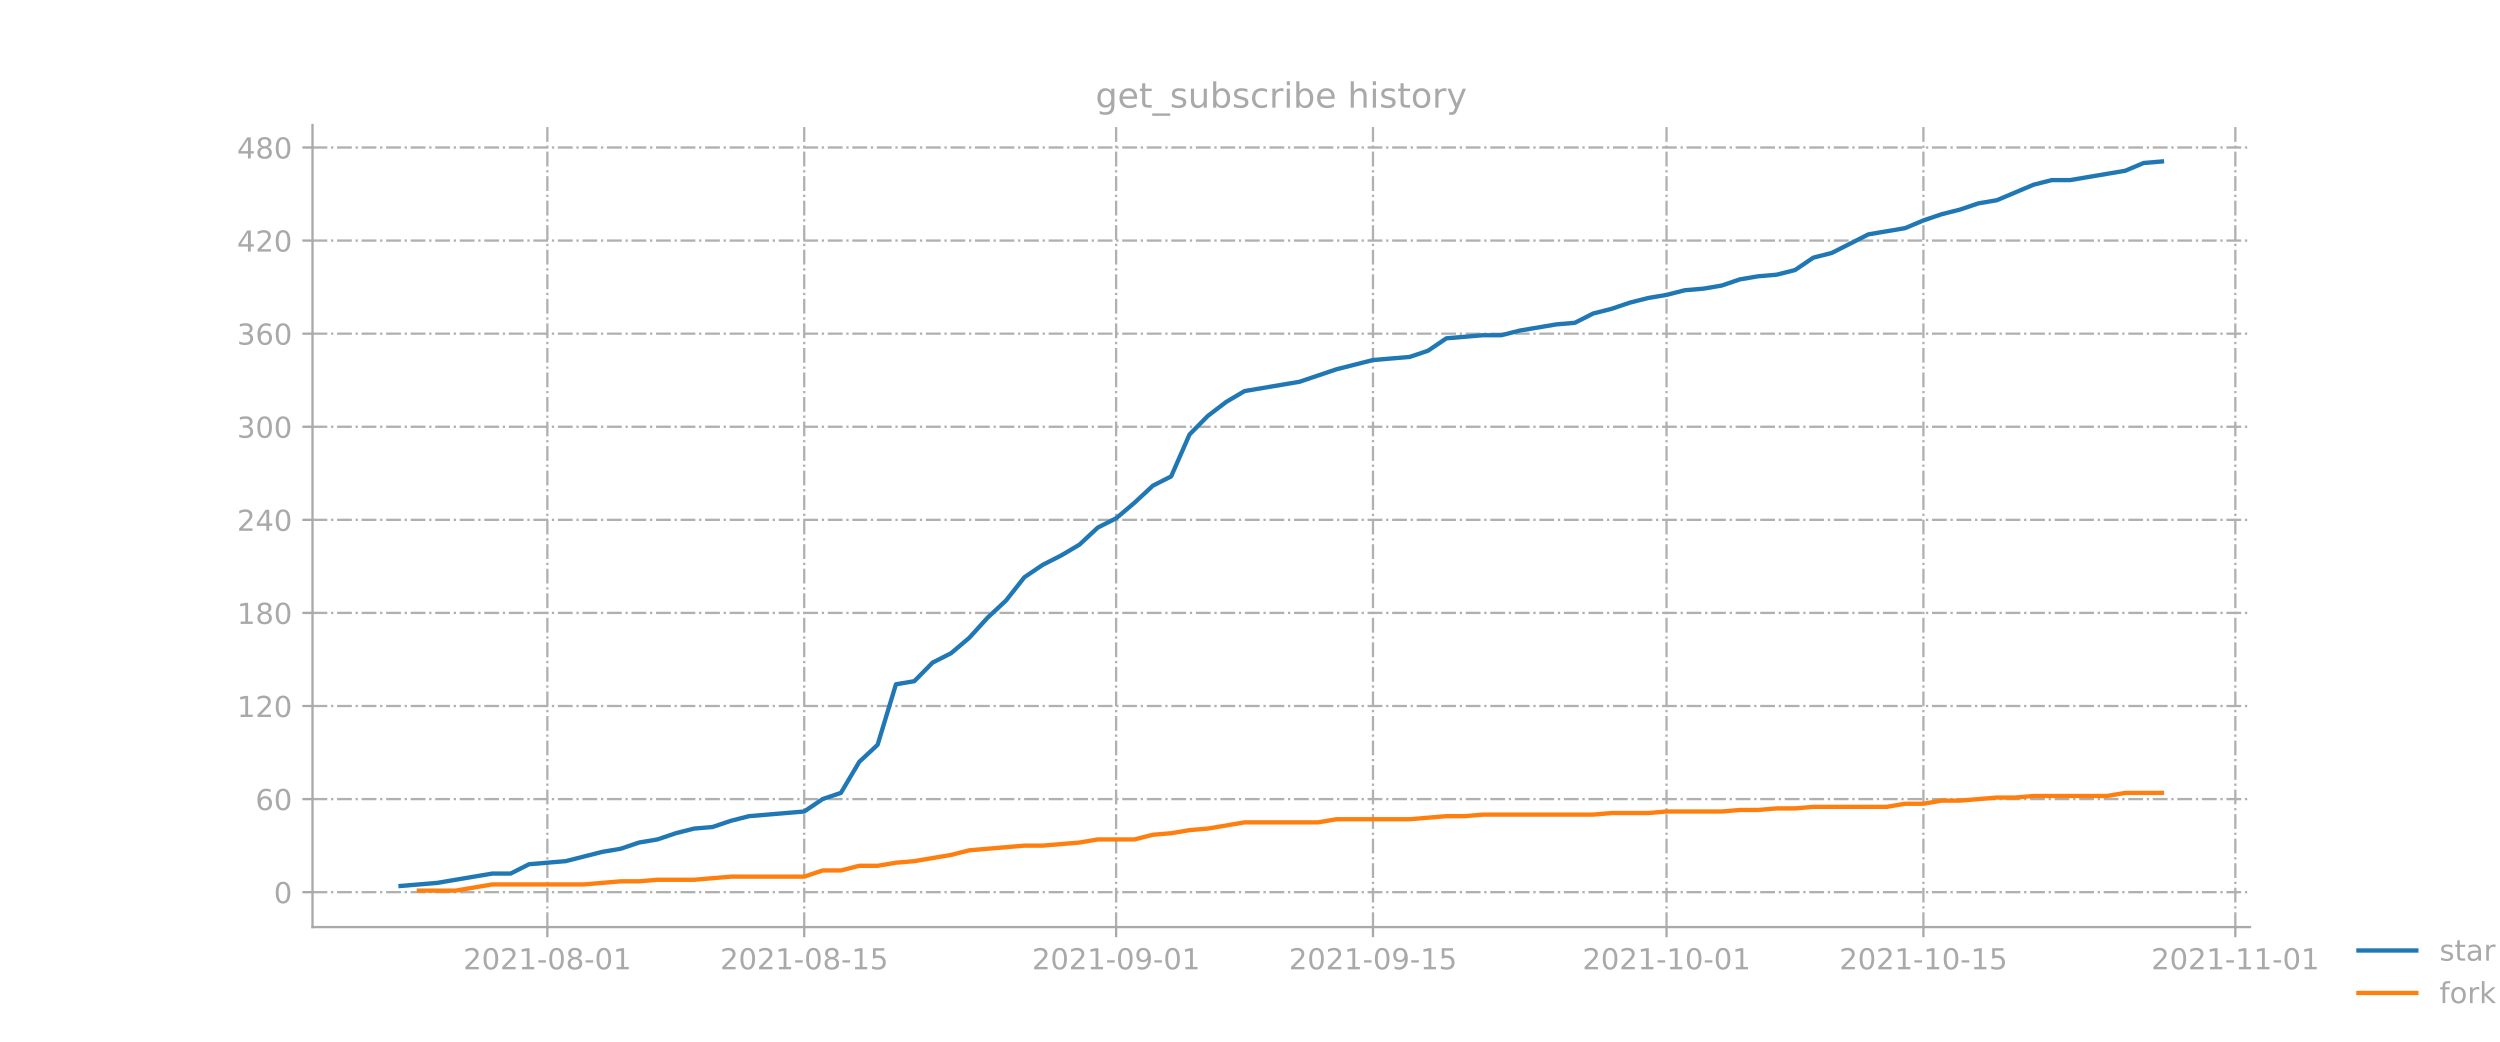
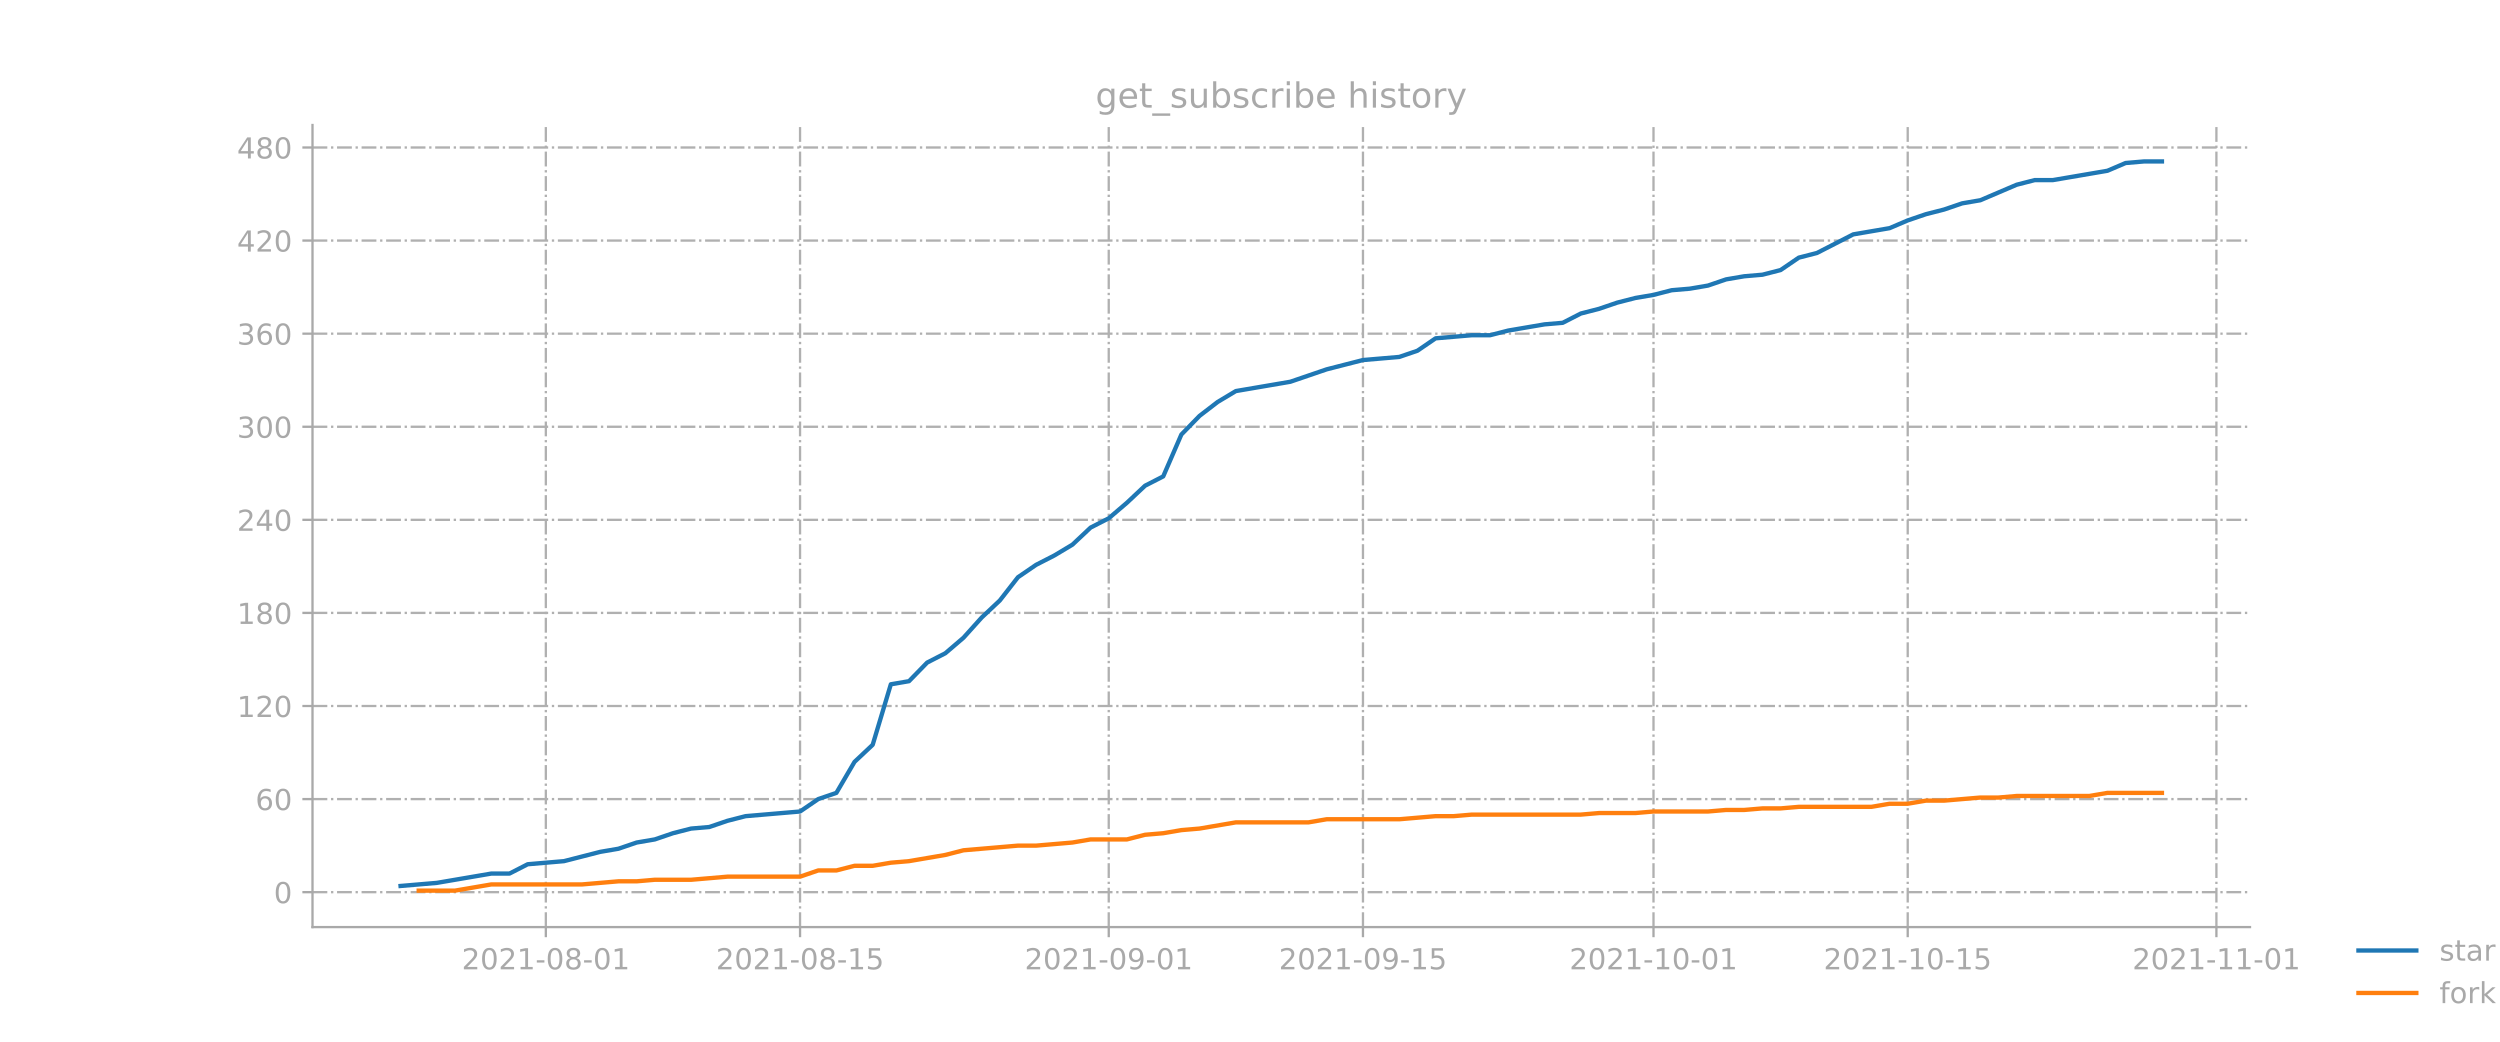
<svg xmlns="http://www.w3.org/2000/svg" xmlns:xlink="http://www.w3.org/1999/xlink" height="360pt" version="1.1" viewBox="0 0 864 360" width="864pt">
  <defs>
    <style type="text/css">*{stroke-linecap:butt;stroke-linejoin:round;}</style>
  </defs>
  <g id="figure_1">
    <g id="patch_1">
      <path d="M 0 360  L 864 360  L 864 0  L 0 0  z " style="fill:none;opacity:0;" />
    </g>
    <g id="axes_1">
      <g id="patch_2">
        <path d="M 108 320.4  L 777.6 320.4  L 777.6 43.2  L 108 43.2  z " style="fill:none;opacity:0;" />
      </g>
      <g id="matplotlib.axis_1">
        <g id="xtick_1">
          <g id="line2d_1">
-             <path clip-path="url(#p948748d800)" d="M 189.164 320.4  L 189.164 43.2  " style="fill:none;stroke:#b0b0b0;stroke-dasharray:5.12,1.28,0.8,1.28;stroke-dashoffset:0;stroke-width:0.8;" />
+             <path clip-path="url(#p05614c8fd9)" d="M 188.641 320.4  L 188.641 43.2  " style="fill:none;stroke:#b0b0b0;stroke-dasharray:5.12,1.28,0.8,1.28;stroke-dashoffset:0;stroke-width:0.8;" />
          </g>
          <g id="line2d_2">
            <defs>
-               <path d="M 0 0  L 0 3.5  " id="mdb7b7dda6b" style="stroke:#a9a9a9;stroke-width:0.8;" />
+               <path d="M 0 0  L 0 3.5  " id="mddaad53661" style="stroke:#a9a9a9;stroke-width:0.8;" />
            </defs>
            <g>
-               <use style="fill:#a9a9a9;stroke:#a9a9a9;stroke-width:0.8;" x="189.164" xlink:href="#mdb7b7dda6b" y="320.4" />
+               <use style="fill:#a9a9a9;stroke:#a9a9a9;stroke-width:0.8;" x="188.641" xlink:href="#mddaad53661" y="320.4" />
            </g>
          </g>
          <g id="text_1">
-             <g style="fill:#a9a9a9;" transform="translate(160.1058 334.9984)scale(0.1 -0.1)">
+             <g style="fill:#a9a9a9;" transform="translate(159.5829 334.9984)scale(0.1 -0.1)">
              <defs>
                <path d="M 1228 531  L 3431 531  L 3431 0  L 469 0  L 469 531  Q 828 903 1448 1529  Q 2069 2156 2228 2338  Q 2531 2678 2651 2914  Q 2772 3150 2772 3378  Q 2772 3750 2511 3984  Q 2250 4219 1831 4219  Q 1534 4219 1204 4116  Q 875 4013 500 3803  L 500 4441  Q 881 4594 1212 4672  Q 1544 4750 1819 4750  Q 2544 4750 2975 4387  Q 3406 4025 3406 3419  Q 3406 3131 3298 2873  Q 3191 2616 2906 2266  Q 2828 2175 2409 1742  Q 1991 1309 1228 531  z " id="DejaVuSans-32" transform="scale(0.015625)" />
                <path d="M 2034 4250  Q 1547 4250 1301 3770  Q 1056 3291 1056 2328  Q 1056 1369 1301 889  Q 1547 409 2034 409  Q 2525 409 2770 889  Q 3016 1369 3016 2328  Q 3016 3291 2770 3770  Q 2525 4250 2034 4250  z M 2034 4750  Q 2819 4750 3233 4129  Q 3647 3509 3647 2328  Q 3647 1150 3233 529  Q 2819 -91 2034 -91  Q 1250 -91 836 529  Q 422 1150 422 2328  Q 422 3509 836 4129  Q 1250 4750 2034 4750  z " id="DejaVuSans-30" transform="scale(0.015625)" />
                <path d="M 794 531  L 1825 531  L 1825 4091  L 703 3866  L 703 4441  L 1819 4666  L 2450 4666  L 2450 531  L 3481 531  L 3481 0  L 794 0  L 794 531  z " id="DejaVuSans-31" transform="scale(0.015625)" />
                <path d="M 313 2009  L 1997 2009  L 1997 1497  L 313 1497  L 313 2009  z " id="DejaVuSans-2d" transform="scale(0.015625)" />
                <path d="M 2034 2216  Q 1584 2216 1326 1975  Q 1069 1734 1069 1313  Q 1069 891 1326 650  Q 1584 409 2034 409  Q 2484 409 2743 651  Q 3003 894 3003 1313  Q 3003 1734 2745 1975  Q 2488 2216 2034 2216  z M 1403 2484  Q 997 2584 770 2862  Q 544 3141 544 3541  Q 544 4100 942 4425  Q 1341 4750 2034 4750  Q 2731 4750 3128 4425  Q 3525 4100 3525 3541  Q 3525 3141 3298 2862  Q 3072 2584 2669 2484  Q 3125 2378 3379 2068  Q 3634 1759 3634 1313  Q 3634 634 3220 271  Q 2806 -91 2034 -91  Q 1263 -91 848 271  Q 434 634 434 1313  Q 434 1759 690 2068  Q 947 2378 1403 2484  z M 1172 3481  Q 1172 3119 1398 2916  Q 1625 2713 2034 2713  Q 2441 2713 2670 2916  Q 2900 3119 2900 3481  Q 2900 3844 2670 4047  Q 2441 4250 2034 4250  Q 1625 4250 1398 4047  Q 1172 3844 1172 3481  z " id="DejaVuSans-38" transform="scale(0.015625)" />
              </defs>
              <use xlink:href="#DejaVuSans-32" />
              <use x="63.623" xlink:href="#DejaVuSans-30" />
              <use x="127.246" xlink:href="#DejaVuSans-32" />
              <use x="190.869" xlink:href="#DejaVuSans-31" />
              <use x="254.492" xlink:href="#DejaVuSans-2d" />
              <use x="290.576" xlink:href="#DejaVuSans-30" />
              <use x="354.199" xlink:href="#DejaVuSans-38" />
              <use x="417.822" xlink:href="#DejaVuSans-2d" />
              <use x="453.906" xlink:href="#DejaVuSans-30" />
              <use x="517.529" xlink:href="#DejaVuSans-31" />
            </g>
          </g>
        </g>
        <g id="xtick_2">
          <g id="line2d_3">
-             <path clip-path="url(#p948748d800)" d="M 277.936 320.4  L 277.936 43.2  " style="fill:none;stroke:#b0b0b0;stroke-dasharray:5.12,1.28,0.8,1.28;stroke-dashoffset:0;stroke-width:0.8;" />
+             <path clip-path="url(#p05614c8fd9)" d="M 276.498 320.4  L 276.498 43.2  " style="fill:none;stroke:#b0b0b0;stroke-dasharray:5.12,1.28,0.8,1.28;stroke-dashoffset:0;stroke-width:0.8;" />
          </g>
          <g id="line2d_4">
            <g>
-               <use style="fill:#a9a9a9;stroke:#a9a9a9;stroke-width:0.8;" x="277.936" xlink:href="#mdb7b7dda6b" y="320.4" />
+               <use style="fill:#a9a9a9;stroke:#a9a9a9;stroke-width:0.8;" x="276.498" xlink:href="#mddaad53661" y="320.4" />
            </g>
          </g>
          <g id="text_2">
-             <g style="fill:#a9a9a9;" transform="translate(248.8786 334.9984)scale(0.1 -0.1)">
+             <g style="fill:#a9a9a9;" transform="translate(247.4404 334.9984)scale(0.1 -0.1)">
              <defs>
                <path d="M 691 4666  L 3169 4666  L 3169 4134  L 1269 4134  L 1269 2991  Q 1406 3038 1543 3061  Q 1681 3084 1819 3084  Q 2600 3084 3056 2656  Q 3513 2228 3513 1497  Q 3513 744 3044 326  Q 2575 -91 1722 -91  Q 1428 -91 1123 -41  Q 819 9 494 109  L 494 744  Q 775 591 1075 516  Q 1375 441 1709 441  Q 2250 441 2565 725  Q 2881 1009 2881 1497  Q 2881 1984 2565 2268  Q 2250 2553 1709 2553  Q 1456 2553 1204 2497  Q 953 2441 691 2322  L 691 4666  z " id="DejaVuSans-35" transform="scale(0.015625)" />
              </defs>
              <use xlink:href="#DejaVuSans-32" />
              <use x="63.623" xlink:href="#DejaVuSans-30" />
              <use x="127.246" xlink:href="#DejaVuSans-32" />
              <use x="190.869" xlink:href="#DejaVuSans-31" />
              <use x="254.492" xlink:href="#DejaVuSans-2d" />
              <use x="290.576" xlink:href="#DejaVuSans-30" />
              <use x="354.199" xlink:href="#DejaVuSans-38" />
              <use x="417.822" xlink:href="#DejaVuSans-2d" />
              <use x="453.906" xlink:href="#DejaVuSans-31" />
              <use x="517.529" xlink:href="#DejaVuSans-35" />
            </g>
          </g>
        </g>
        <g id="xtick_3">
          <g id="line2d_5">
-             <path clip-path="url(#p948748d800)" d="M 385.732 320.4  L 385.732 43.2  " style="fill:none;stroke:#b0b0b0;stroke-dasharray:5.12,1.28,0.8,1.28;stroke-dashoffset:0;stroke-width:0.8;" />
+             <path clip-path="url(#p05614c8fd9)" d="M 383.182 320.4  L 383.182 43.2  " style="fill:none;stroke:#b0b0b0;stroke-dasharray:5.12,1.28,0.8,1.28;stroke-dashoffset:0;stroke-width:0.8;" />
          </g>
          <g id="line2d_6">
            <g>
-               <use style="fill:#a9a9a9;stroke:#a9a9a9;stroke-width:0.8;" x="385.732" xlink:href="#mdb7b7dda6b" y="320.4" />
+               <use style="fill:#a9a9a9;stroke:#a9a9a9;stroke-width:0.8;" x="383.182" xlink:href="#mddaad53661" y="320.4" />
            </g>
          </g>
          <g id="text_3">
-             <g style="fill:#a9a9a9;" transform="translate(356.674 334.9984)scale(0.1 -0.1)">
+             <g style="fill:#a9a9a9;" transform="translate(354.1246 334.9984)scale(0.1 -0.1)">
              <defs>
                <path d="M 703 97  L 703 672  Q 941 559 1184 500  Q 1428 441 1663 441  Q 2288 441 2617 861  Q 2947 1281 2994 2138  Q 2813 1869 2534 1725  Q 2256 1581 1919 1581  Q 1219 1581 811 2004  Q 403 2428 403 3163  Q 403 3881 828 4315  Q 1253 4750 1959 4750  Q 2769 4750 3195 4129  Q 3622 3509 3622 2328  Q 3622 1225 3098 567  Q 2575 -91 1691 -91  Q 1453 -91 1209 -44  Q 966 3 703 97  z M 1959 2075  Q 2384 2075 2632 2365  Q 2881 2656 2881 3163  Q 2881 3666 2632 3958  Q 2384 4250 1959 4250  Q 1534 4250 1286 3958  Q 1038 3666 1038 3163  Q 1038 2656 1286 2365  Q 1534 2075 1959 2075  z " id="DejaVuSans-39" transform="scale(0.015625)" />
              </defs>
              <use xlink:href="#DejaVuSans-32" />
              <use x="63.623" xlink:href="#DejaVuSans-30" />
              <use x="127.246" xlink:href="#DejaVuSans-32" />
              <use x="190.869" xlink:href="#DejaVuSans-31" />
              <use x="254.492" xlink:href="#DejaVuSans-2d" />
              <use x="290.576" xlink:href="#DejaVuSans-30" />
              <use x="354.199" xlink:href="#DejaVuSans-39" />
              <use x="417.822" xlink:href="#DejaVuSans-2d" />
              <use x="453.906" xlink:href="#DejaVuSans-30" />
              <use x="517.529" xlink:href="#DejaVuSans-31" />
            </g>
          </g>
        </g>
        <g id="xtick_4">
          <g id="line2d_7">
-             <path clip-path="url(#p948748d800)" d="M 474.505 320.4  L 474.505 43.2  " style="fill:none;stroke:#b0b0b0;stroke-dasharray:5.12,1.28,0.8,1.28;stroke-dashoffset:0;stroke-width:0.8;" />
+             <path clip-path="url(#p05614c8fd9)" d="M 471.04 320.4  L 471.04 43.2  " style="fill:none;stroke:#b0b0b0;stroke-dasharray:5.12,1.28,0.8,1.28;stroke-dashoffset:0;stroke-width:0.8;" />
          </g>
          <g id="line2d_8">
            <g>
-               <use style="fill:#a9a9a9;stroke:#a9a9a9;stroke-width:0.8;" x="474.505" xlink:href="#mdb7b7dda6b" y="320.4" />
+               <use style="fill:#a9a9a9;stroke:#a9a9a9;stroke-width:0.8;" x="471.04" xlink:href="#mddaad53661" y="320.4" />
            </g>
          </g>
          <g id="text_4">
-             <g style="fill:#a9a9a9;" transform="translate(445.4467 334.9984)scale(0.1 -0.1)">
+             <g style="fill:#a9a9a9;" transform="translate(441.9821 334.9984)scale(0.1 -0.1)">
              <use xlink:href="#DejaVuSans-32" />
              <use x="63.623" xlink:href="#DejaVuSans-30" />
              <use x="127.246" xlink:href="#DejaVuSans-32" />
              <use x="190.869" xlink:href="#DejaVuSans-31" />
              <use x="254.492" xlink:href="#DejaVuSans-2d" />
              <use x="290.576" xlink:href="#DejaVuSans-30" />
              <use x="354.199" xlink:href="#DejaVuSans-39" />
              <use x="417.822" xlink:href="#DejaVuSans-2d" />
              <use x="453.906" xlink:href="#DejaVuSans-31" />
              <use x="517.529" xlink:href="#DejaVuSans-35" />
            </g>
          </g>
        </g>
        <g id="xtick_5">
          <g id="line2d_9">
-             <path clip-path="url(#p948748d800)" d="M 575.959 320.4  L 575.959 43.2  " style="fill:none;stroke:#b0b0b0;stroke-dasharray:5.12,1.28,0.8,1.28;stroke-dashoffset:0;stroke-width:0.8;" />
+             <path clip-path="url(#p05614c8fd9)" d="M 571.449 320.4  L 571.449 43.2  " style="fill:none;stroke:#b0b0b0;stroke-dasharray:5.12,1.28,0.8,1.28;stroke-dashoffset:0;stroke-width:0.8;" />
          </g>
          <g id="line2d_10">
            <g>
-               <use style="fill:#a9a9a9;stroke:#a9a9a9;stroke-width:0.8;" x="575.959" xlink:href="#mdb7b7dda6b" y="320.4" />
+               <use style="fill:#a9a9a9;stroke:#a9a9a9;stroke-width:0.8;" x="571.449" xlink:href="#mddaad53661" y="320.4" />
            </g>
          </g>
          <g id="text_5">
-             <g style="fill:#a9a9a9;" transform="translate(546.9013 334.9984)scale(0.1 -0.1)">
+             <g style="fill:#a9a9a9;" transform="translate(542.3907 334.9984)scale(0.1 -0.1)">
              <use xlink:href="#DejaVuSans-32" />
              <use x="63.623" xlink:href="#DejaVuSans-30" />
              <use x="127.246" xlink:href="#DejaVuSans-32" />
              <use x="190.869" xlink:href="#DejaVuSans-31" />
              <use x="254.492" xlink:href="#DejaVuSans-2d" />
              <use x="290.576" xlink:href="#DejaVuSans-31" />
              <use x="354.199" xlink:href="#DejaVuSans-30" />
              <use x="417.822" xlink:href="#DejaVuSans-2d" />
              <use x="453.906" xlink:href="#DejaVuSans-30" />
              <use x="517.529" xlink:href="#DejaVuSans-31" />
            </g>
          </g>
        </g>
        <g id="xtick_6">
          <g id="line2d_11">
-             <path clip-path="url(#p948748d800)" d="M 664.732 320.4  L 664.732 43.2  " style="fill:none;stroke:#b0b0b0;stroke-dasharray:5.12,1.28,0.8,1.28;stroke-dashoffset:0;stroke-width:0.8;" />
+             <path clip-path="url(#p05614c8fd9)" d="M 659.306 320.4  L 659.306 43.2  " style="fill:none;stroke:#b0b0b0;stroke-dasharray:5.12,1.28,0.8,1.28;stroke-dashoffset:0;stroke-width:0.8;" />
          </g>
          <g id="line2d_12">
            <g>
-               <use style="fill:#a9a9a9;stroke:#a9a9a9;stroke-width:0.8;" x="664.732" xlink:href="#mdb7b7dda6b" y="320.4" />
+               <use style="fill:#a9a9a9;stroke:#a9a9a9;stroke-width:0.8;" x="659.306" xlink:href="#mddaad53661" y="320.4" />
            </g>
          </g>
          <g id="text_6">
-             <g style="fill:#a9a9a9;" transform="translate(635.674 334.9984)scale(0.1 -0.1)">
+             <g style="fill:#a9a9a9;" transform="translate(630.2483 334.9984)scale(0.1 -0.1)">
              <use xlink:href="#DejaVuSans-32" />
              <use x="63.623" xlink:href="#DejaVuSans-30" />
              <use x="127.246" xlink:href="#DejaVuSans-32" />
              <use x="190.869" xlink:href="#DejaVuSans-31" />
              <use x="254.492" xlink:href="#DejaVuSans-2d" />
              <use x="290.576" xlink:href="#DejaVuSans-31" />
              <use x="354.199" xlink:href="#DejaVuSans-30" />
              <use x="417.822" xlink:href="#DejaVuSans-2d" />
              <use x="453.906" xlink:href="#DejaVuSans-31" />
              <use x="517.529" xlink:href="#DejaVuSans-35" />
            </g>
          </g>
        </g>
        <g id="xtick_7">
          <g id="line2d_13">
-             <path clip-path="url(#p948748d800)" d="M 772.527 320.4  L 772.527 43.2  " style="fill:none;stroke:#b0b0b0;stroke-dasharray:5.12,1.28,0.8,1.28;stroke-dashoffset:0;stroke-width:0.8;" />
+             <path clip-path="url(#p05614c8fd9)" d="M 765.99 320.4  L 765.99 43.2  " style="fill:none;stroke:#b0b0b0;stroke-dasharray:5.12,1.28,0.8,1.28;stroke-dashoffset:0;stroke-width:0.8;" />
          </g>
          <g id="line2d_14">
            <g>
-               <use style="fill:#a9a9a9;stroke:#a9a9a9;stroke-width:0.8;" x="772.527" xlink:href="#mdb7b7dda6b" y="320.4" />
+               <use style="fill:#a9a9a9;stroke:#a9a9a9;stroke-width:0.8;" x="765.99" xlink:href="#mddaad53661" y="320.4" />
            </g>
          </g>
          <g id="text_7">
-             <g style="fill:#a9a9a9;" transform="translate(743.4695 334.9984)scale(0.1 -0.1)">
+             <g style="fill:#a9a9a9;" transform="translate(736.9324 334.9984)scale(0.1 -0.1)">
              <use xlink:href="#DejaVuSans-32" />
              <use x="63.623" xlink:href="#DejaVuSans-30" />
              <use x="127.246" xlink:href="#DejaVuSans-32" />
              <use x="190.869" xlink:href="#DejaVuSans-31" />
              <use x="254.492" xlink:href="#DejaVuSans-2d" />
              <use x="290.576" xlink:href="#DejaVuSans-31" />
              <use x="354.199" xlink:href="#DejaVuSans-31" />
              <use x="417.822" xlink:href="#DejaVuSans-2d" />
              <use x="453.906" xlink:href="#DejaVuSans-30" />
              <use x="517.529" xlink:href="#DejaVuSans-31" />
            </g>
          </g>
        </g>
      </g>
      <g id="matplotlib.axis_2">
        <g id="ytick_1">
          <g id="line2d_15">
-             <path clip-path="url(#p948748d800)" d="M 108 308.336  L 777.6 308.336  " style="fill:none;stroke:#b0b0b0;stroke-dasharray:5.12,1.28,0.8,1.28;stroke-dashoffset:0;stroke-width:0.8;" />
+             <path clip-path="url(#p05614c8fd9)" d="M 108 308.336  L 777.6 308.336  " style="fill:none;stroke:#b0b0b0;stroke-dasharray:5.12,1.28,0.8,1.28;stroke-dashoffset:0;stroke-width:0.8;" />
          </g>
          <g id="line2d_16">
            <defs>
-               <path d="M 0 0  L -3.5 0  " id="m6c942f1b0d" style="stroke:#a9a9a9;stroke-width:0.8;" />
+               <path d="M 0 0  L -3.5 0  " id="mb01d5f7a63" style="stroke:#a9a9a9;stroke-width:0.8;" />
            </defs>
            <g>
-               <use style="fill:#a9a9a9;stroke:#a9a9a9;stroke-width:0.8;" x="108" xlink:href="#m6c942f1b0d" y="308.336" />
+               <use style="fill:#a9a9a9;stroke:#a9a9a9;stroke-width:0.8;" x="108" xlink:href="#mb01d5f7a63" y="308.336" />
            </g>
          </g>
          <g id="text_8">
            <g style="fill:#a9a9a9;" transform="translate(94.6375 312.1354)scale(0.1 -0.1)">
              <use xlink:href="#DejaVuSans-30" />
            </g>
          </g>
        </g>
        <g id="ytick_2">
          <g id="line2d_17">
-             <path clip-path="url(#p948748d800)" d="M 108 276.166  L 777.6 276.166  " style="fill:none;stroke:#b0b0b0;stroke-dasharray:5.12,1.28,0.8,1.28;stroke-dashoffset:0;stroke-width:0.8;" />
+             <path clip-path="url(#p05614c8fd9)" d="M 108 276.166  L 777.6 276.166  " style="fill:none;stroke:#b0b0b0;stroke-dasharray:5.12,1.28,0.8,1.28;stroke-dashoffset:0;stroke-width:0.8;" />
          </g>
          <g id="line2d_18">
            <g>
-               <use style="fill:#a9a9a9;stroke:#a9a9a9;stroke-width:0.8;" x="108" xlink:href="#m6c942f1b0d" y="276.166" />
+               <use style="fill:#a9a9a9;stroke:#a9a9a9;stroke-width:0.8;" x="108" xlink:href="#mb01d5f7a63" y="276.166" />
            </g>
          </g>
          <g id="text_9">
            <g style="fill:#a9a9a9;" transform="translate(88.275 279.9652)scale(0.1 -0.1)">
              <defs>
                <path d="M 2113 2584  Q 1688 2584 1439 2293  Q 1191 2003 1191 1497  Q 1191 994 1439 701  Q 1688 409 2113 409  Q 2538 409 2786 701  Q 3034 994 3034 1497  Q 3034 2003 2786 2293  Q 2538 2584 2113 2584  z M 3366 4563  L 3366 3988  Q 3128 4100 2886 4159  Q 2644 4219 2406 4219  Q 1781 4219 1451 3797  Q 1122 3375 1075 2522  Q 1259 2794 1537 2939  Q 1816 3084 2150 3084  Q 2853 3084 3261 2657  Q 3669 2231 3669 1497  Q 3669 778 3244 343  Q 2819 -91 2113 -91  Q 1303 -91 875 529  Q 447 1150 447 2328  Q 447 3434 972 4092  Q 1497 4750 2381 4750  Q 2619 4750 2861 4703  Q 3103 4656 3366 4563  z " id="DejaVuSans-36" transform="scale(0.015625)" />
              </defs>
              <use xlink:href="#DejaVuSans-36" />
              <use x="63.623" xlink:href="#DejaVuSans-30" />
            </g>
          </g>
        </g>
        <g id="ytick_3">
          <g id="line2d_19">
-             <path clip-path="url(#p948748d800)" d="M 108 243.996  L 777.6 243.996  " style="fill:none;stroke:#b0b0b0;stroke-dasharray:5.12,1.28,0.8,1.28;stroke-dashoffset:0;stroke-width:0.8;" />
+             <path clip-path="url(#p05614c8fd9)" d="M 108 243.996  L 777.6 243.996  " style="fill:none;stroke:#b0b0b0;stroke-dasharray:5.12,1.28,0.8,1.28;stroke-dashoffset:0;stroke-width:0.8;" />
          </g>
          <g id="line2d_20">
            <g>
-               <use style="fill:#a9a9a9;stroke:#a9a9a9;stroke-width:0.8;" x="108" xlink:href="#m6c942f1b0d" y="243.996" />
+               <use style="fill:#a9a9a9;stroke:#a9a9a9;stroke-width:0.8;" x="108" xlink:href="#mb01d5f7a63" y="243.996" />
            </g>
          </g>
          <g id="text_10">
            <g style="fill:#a9a9a9;" transform="translate(81.9125 247.795)scale(0.1 -0.1)">
              <use xlink:href="#DejaVuSans-31" />
              <use x="63.623" xlink:href="#DejaVuSans-32" />
              <use x="127.246" xlink:href="#DejaVuSans-30" />
            </g>
          </g>
        </g>
        <g id="ytick_4">
          <g id="line2d_21">
-             <path clip-path="url(#p948748d800)" d="M 108 211.826  L 777.6 211.826  " style="fill:none;stroke:#b0b0b0;stroke-dasharray:5.12,1.28,0.8,1.28;stroke-dashoffset:0;stroke-width:0.8;" />
+             <path clip-path="url(#p05614c8fd9)" d="M 108 211.826  L 777.6 211.826  " style="fill:none;stroke:#b0b0b0;stroke-dasharray:5.12,1.28,0.8,1.28;stroke-dashoffset:0;stroke-width:0.8;" />
          </g>
          <g id="line2d_22">
            <g>
-               <use style="fill:#a9a9a9;stroke:#a9a9a9;stroke-width:0.8;" x="108" xlink:href="#m6c942f1b0d" y="211.826" />
+               <use style="fill:#a9a9a9;stroke:#a9a9a9;stroke-width:0.8;" x="108" xlink:href="#mb01d5f7a63" y="211.826" />
            </g>
          </g>
          <g id="text_11">
            <g style="fill:#a9a9a9;" transform="translate(81.9125 215.6248)scale(0.1 -0.1)">
              <use xlink:href="#DejaVuSans-31" />
              <use x="63.623" xlink:href="#DejaVuSans-38" />
              <use x="127.246" xlink:href="#DejaVuSans-30" />
            </g>
          </g>
        </g>
        <g id="ytick_5">
          <g id="line2d_23">
-             <path clip-path="url(#p948748d800)" d="M 108 179.655  L 777.6 179.655  " style="fill:none;stroke:#b0b0b0;stroke-dasharray:5.12,1.28,0.8,1.28;stroke-dashoffset:0;stroke-width:0.8;" />
+             <path clip-path="url(#p05614c8fd9)" d="M 108 179.655  L 777.6 179.655  " style="fill:none;stroke:#b0b0b0;stroke-dasharray:5.12,1.28,0.8,1.28;stroke-dashoffset:0;stroke-width:0.8;" />
          </g>
          <g id="line2d_24">
            <g>
-               <use style="fill:#a9a9a9;stroke:#a9a9a9;stroke-width:0.8;" x="108" xlink:href="#m6c942f1b0d" y="179.655" />
+               <use style="fill:#a9a9a9;stroke:#a9a9a9;stroke-width:0.8;" x="108" xlink:href="#mb01d5f7a63" y="179.655" />
            </g>
          </g>
          <g id="text_12">
            <g style="fill:#a9a9a9;" transform="translate(81.9125 183.4545)scale(0.1 -0.1)">
              <defs>
                <path d="M 2419 4116  L 825 1625  L 2419 1625  L 2419 4116  z M 2253 4666  L 3047 4666  L 3047 1625  L 3713 1625  L 3713 1100  L 3047 1100  L 3047 0  L 2419 0  L 2419 1100  L 313 1100  L 313 1709  L 2253 4666  z " id="DejaVuSans-34" transform="scale(0.015625)" />
              </defs>
              <use xlink:href="#DejaVuSans-32" />
              <use x="63.623" xlink:href="#DejaVuSans-34" />
              <use x="127.246" xlink:href="#DejaVuSans-30" />
            </g>
          </g>
        </g>
        <g id="ytick_6">
          <g id="line2d_25">
-             <path clip-path="url(#p948748d800)" d="M 108 147.485  L 777.6 147.485  " style="fill:none;stroke:#b0b0b0;stroke-dasharray:5.12,1.28,0.8,1.28;stroke-dashoffset:0;stroke-width:0.8;" />
+             <path clip-path="url(#p05614c8fd9)" d="M 108 147.485  L 777.6 147.485  " style="fill:none;stroke:#b0b0b0;stroke-dasharray:5.12,1.28,0.8,1.28;stroke-dashoffset:0;stroke-width:0.8;" />
          </g>
          <g id="line2d_26">
            <g>
-               <use style="fill:#a9a9a9;stroke:#a9a9a9;stroke-width:0.8;" x="108" xlink:href="#m6c942f1b0d" y="147.485" />
+               <use style="fill:#a9a9a9;stroke:#a9a9a9;stroke-width:0.8;" x="108" xlink:href="#mb01d5f7a63" y="147.485" />
            </g>
          </g>
          <g id="text_13">
            <g style="fill:#a9a9a9;" transform="translate(81.9125 151.2843)scale(0.1 -0.1)">
              <defs>
                <path d="M 2597 2516  Q 3050 2419 3304 2112  Q 3559 1806 3559 1356  Q 3559 666 3084 287  Q 2609 -91 1734 -91  Q 1441 -91 1130 -33  Q 819 25 488 141  L 488 750  Q 750 597 1062 519  Q 1375 441 1716 441  Q 2309 441 2620 675  Q 2931 909 2931 1356  Q 2931 1769 2642 2001  Q 2353 2234 1838 2234  L 1294 2234  L 1294 2753  L 1863 2753  Q 2328 2753 2575 2939  Q 2822 3125 2822 3475  Q 2822 3834 2567 4026  Q 2313 4219 1838 4219  Q 1578 4219 1281 4162  Q 984 4106 628 3988  L 628 4550  Q 988 4650 1302 4700  Q 1616 4750 1894 4750  Q 2613 4750 3031 4423  Q 3450 4097 3450 3541  Q 3450 3153 3228 2886  Q 3006 2619 2597 2516  z " id="DejaVuSans-33" transform="scale(0.015625)" />
              </defs>
              <use xlink:href="#DejaVuSans-33" />
              <use x="63.623" xlink:href="#DejaVuSans-30" />
              <use x="127.246" xlink:href="#DejaVuSans-30" />
            </g>
          </g>
        </g>
        <g id="ytick_7">
          <g id="line2d_27">
-             <path clip-path="url(#p948748d800)" d="M 108 115.315  L 777.6 115.315  " style="fill:none;stroke:#b0b0b0;stroke-dasharray:5.12,1.28,0.8,1.28;stroke-dashoffset:0;stroke-width:0.8;" />
+             <path clip-path="url(#p05614c8fd9)" d="M 108 115.315  L 777.6 115.315  " style="fill:none;stroke:#b0b0b0;stroke-dasharray:5.12,1.28,0.8,1.28;stroke-dashoffset:0;stroke-width:0.8;" />
          </g>
          <g id="line2d_28">
            <g>
-               <use style="fill:#a9a9a9;stroke:#a9a9a9;stroke-width:0.8;" x="108" xlink:href="#m6c942f1b0d" y="115.315" />
+               <use style="fill:#a9a9a9;stroke:#a9a9a9;stroke-width:0.8;" x="108" xlink:href="#mb01d5f7a63" y="115.315" />
            </g>
          </g>
          <g id="text_14">
            <g style="fill:#a9a9a9;" transform="translate(81.9125 119.1141)scale(0.1 -0.1)">
              <use xlink:href="#DejaVuSans-33" />
              <use x="63.623" xlink:href="#DejaVuSans-36" />
              <use x="127.246" xlink:href="#DejaVuSans-30" />
            </g>
          </g>
        </g>
        <g id="ytick_8">
          <g id="line2d_29">
-             <path clip-path="url(#p948748d800)" d="M 108 83.145  L 777.6 83.145  " style="fill:none;stroke:#b0b0b0;stroke-dasharray:5.12,1.28,0.8,1.28;stroke-dashoffset:0;stroke-width:0.8;" />
+             <path clip-path="url(#p05614c8fd9)" d="M 108 83.145  L 777.6 83.145  " style="fill:none;stroke:#b0b0b0;stroke-dasharray:5.12,1.28,0.8,1.28;stroke-dashoffset:0;stroke-width:0.8;" />
          </g>
          <g id="line2d_30">
            <g>
-               <use style="fill:#a9a9a9;stroke:#a9a9a9;stroke-width:0.8;" x="108" xlink:href="#m6c942f1b0d" y="83.145" />
+               <use style="fill:#a9a9a9;stroke:#a9a9a9;stroke-width:0.8;" x="108" xlink:href="#mb01d5f7a63" y="83.145" />
            </g>
          </g>
          <g id="text_15">
            <g style="fill:#a9a9a9;" transform="translate(81.9125 86.9439)scale(0.1 -0.1)">
              <use xlink:href="#DejaVuSans-34" />
              <use x="63.623" xlink:href="#DejaVuSans-32" />
              <use x="127.246" xlink:href="#DejaVuSans-30" />
            </g>
          </g>
        </g>
        <g id="ytick_9">
          <g id="line2d_31">
-             <path clip-path="url(#p948748d800)" d="M 108 50.974  L 777.6 50.974  " style="fill:none;stroke:#b0b0b0;stroke-dasharray:5.12,1.28,0.8,1.28;stroke-dashoffset:0;stroke-width:0.8;" />
+             <path clip-path="url(#p05614c8fd9)" d="M 108 50.974  L 777.6 50.974  " style="fill:none;stroke:#b0b0b0;stroke-dasharray:5.12,1.28,0.8,1.28;stroke-dashoffset:0;stroke-width:0.8;" />
          </g>
          <g id="line2d_32">
            <g>
-               <use style="fill:#a9a9a9;stroke:#a9a9a9;stroke-width:0.8;" x="108" xlink:href="#m6c942f1b0d" y="50.974" />
+               <use style="fill:#a9a9a9;stroke:#a9a9a9;stroke-width:0.8;" x="108" xlink:href="#mb01d5f7a63" y="50.974" />
            </g>
          </g>
          <g id="text_16">
            <g style="fill:#a9a9a9;" transform="translate(81.9125 54.77369)scale(0.1 -0.1)">
              <use xlink:href="#DejaVuSans-34" />
              <use x="63.623" xlink:href="#DejaVuSans-38" />
              <use x="127.246" xlink:href="#DejaVuSans-30" />
            </g>
          </g>
        </g>
      </g>
      <g id="line2d_33">
-         <path clip-path="url(#p948748d800)" d="M 138.436 306.191  L 144.777 305.655  L 151.118 305.119  L 157.459 304.047  L 163.8 302.974  L 170.141 301.902  L 176.482 301.902  L 182.823 298.685  L 189.164 298.149  L 195.505 297.613  L 201.845 296.004  L 208.186 294.396  L 214.527 293.323  L 220.868 291.179  L 227.209 290.106  L 233.55 287.962  L 239.891 286.353  L 246.232 285.817  L 252.573 283.672  L 258.914 282.064  L 265.255 281.528  L 271.595 280.991  L 277.936 280.455  L 284.277 276.166  L 290.618 274.021  L 296.959 263.298  L 303.3 257.4  L 309.641 236.489  L 315.982 235.417  L 322.323 228.983  L 328.664 225.766  L 335.005 220.404  L 341.345 213.434  L 347.686 207.536  L 354.027 199.494  L 360.368 195.204  L 366.709 191.987  L 373.05 188.234  L 379.391 182.336  L 385.732 179.119  L 392.073 173.757  L 398.414 167.86  L 404.755 164.643  L 411.095 150.166  L 417.436 143.732  L 423.777 138.906  L 430.118 135.153  L 436.459 134.081  L 442.8 133.009  L 449.141 131.936  L 455.482 129.791  L 461.823 127.647  L 468.164 126.038  L 474.505 124.43  L 480.845 123.894  L 487.186 123.357  L 493.527 121.213  L 499.868 116.923  L 506.209 116.387  L 512.55 115.851  L 518.891 115.851  L 525.232 114.243  L 531.573 113.17  L 537.914 112.098  L 544.255 111.562  L 550.595 108.345  L 556.936 106.736  L 563.277 104.591  L 569.618 102.983  L 575.959 101.911  L 582.3 100.302  L 588.641 99.766  L 594.982 98.694  L 601.323 96.549  L 607.664 95.477  L 614.005 94.94  L 620.345 93.332  L 626.686 89.043  L 633.027 87.434  L 639.368 84.217  L 645.709 81  L 652.05 79.928  L 658.391 78.855  L 664.732 76.174  L 671.073 74.03  L 677.414 72.421  L 683.755 70.277  L 690.095 69.204  L 696.436 66.523  L 702.777 63.843  L 709.118 62.234  L 715.459 62.234  L 721.8 61.162  L 728.141 60.089  L 734.482 59.017  L 740.823 56.336  L 747.164 55.8  " style="fill:none;stroke:#1f77b4;stroke-linecap:square;stroke-width:1.5;" />
+         <path clip-path="url(#p05614c8fd9)" d="M 138.436 306.191  L 144.712 305.655  L 150.987 305.119  L 157.263 304.047  L 163.539 302.974  L 169.814 301.902  L 176.09 301.902  L 182.365 298.685  L 188.641 298.149  L 194.916 297.613  L 201.192 296.004  L 207.467 294.396  L 213.743 293.323  L 220.018 291.179  L 226.294 290.106  L 232.569 287.962  L 238.845 286.353  L 245.121 285.817  L 251.396 283.672  L 257.672 282.064  L 263.947 281.528  L 270.223 280.991  L 276.498 280.455  L 282.774 276.166  L 289.049 274.021  L 295.325 263.298  L 301.6 257.4  L 307.876 236.489  L 314.151 235.417  L 320.427 228.983  L 326.703 225.766  L 332.978 220.404  L 339.254 213.434  L 345.529 207.536  L 351.805 199.494  L 358.08 195.204  L 364.356 191.987  L 370.631 188.234  L 376.907 182.336  L 383.182 179.119  L 389.458 173.757  L 395.733 167.86  L 402.009 164.643  L 408.285 150.166  L 414.56 143.732  L 420.836 138.906  L 427.111 135.153  L 433.387 134.081  L 439.662 133.009  L 445.938 131.936  L 452.213 129.791  L 458.489 127.647  L 464.764 126.038  L 471.04 124.43  L 477.315 123.894  L 483.591 123.357  L 489.867 121.213  L 496.142 116.923  L 502.418 116.387  L 508.693 115.851  L 514.969 115.851  L 521.244 114.243  L 527.52 113.17  L 533.795 112.098  L 540.071 111.562  L 546.346 108.345  L 552.622 106.736  L 558.897 104.591  L 565.173 102.983  L 571.449 101.911  L 577.724 100.302  L 584 99.766  L 590.275 98.694  L 596.551 96.549  L 602.826 95.477  L 609.102 94.94  L 615.377 93.332  L 621.653 89.043  L 627.928 87.434  L 634.204 84.217  L 640.479 81  L 646.755 79.928  L 653.031 78.855  L 659.306 76.174  L 665.582 74.03  L 671.857 72.421  L 678.133 70.277  L 684.408 69.204  L 690.684 66.523  L 696.959 63.843  L 703.235 62.234  L 709.51 62.234  L 715.786 61.162  L 722.061 60.089  L 728.337 59.017  L 734.613 56.336  L 740.888 55.8  L 747.164 55.8  " style="fill:none;stroke:#1f77b4;stroke-linecap:square;stroke-width:1.5;" />
      </g>
      <g id="line2d_34">
-         <path clip-path="url(#p948748d800)" d="M 144.777 307.8  L 151.118 307.8  L 157.459 307.8  L 163.8 306.728  L 170.141 305.655  L 176.482 305.655  L 182.823 305.655  L 189.164 305.655  L 195.505 305.655  L 201.845 305.655  L 208.186 305.119  L 214.527 304.583  L 220.868 304.583  L 227.209 304.047  L 233.55 304.047  L 239.891 304.047  L 246.232 303.511  L 252.573 302.974  L 258.914 302.974  L 265.255 302.974  L 271.595 302.974  L 277.936 302.974  L 284.277 300.83  L 290.618 300.83  L 296.959 299.221  L 303.3 299.221  L 309.641 298.149  L 315.982 297.613  L 322.323 296.54  L 328.664 295.468  L 335.005 293.86  L 341.345 293.323  L 347.686 292.787  L 354.027 292.251  L 360.368 292.251  L 366.709 291.715  L 373.05 291.179  L 379.391 290.106  L 385.732 290.106  L 392.073 290.106  L 398.414 288.498  L 404.755 287.962  L 411.095 286.889  L 417.436 286.353  L 423.777 285.281  L 430.118 284.209  L 436.459 284.209  L 442.8 284.209  L 449.141 284.209  L 455.482 284.209  L 461.823 283.136  L 468.164 283.136  L 474.505 283.136  L 480.845 283.136  L 487.186 283.136  L 493.527 282.6  L 499.868 282.064  L 506.209 282.064  L 512.55 281.528  L 518.891 281.528  L 525.232 281.528  L 531.573 281.528  L 537.914 281.528  L 544.255 281.528  L 550.595 281.528  L 556.936 280.991  L 563.277 280.991  L 569.618 280.991  L 575.959 280.455  L 582.3 280.455  L 588.641 280.455  L 594.982 280.455  L 601.323 279.919  L 607.664 279.919  L 614.005 279.383  L 620.345 279.383  L 626.686 278.847  L 633.027 278.847  L 639.368 278.847  L 645.709 278.847  L 652.05 278.847  L 658.391 277.774  L 664.732 277.774  L 671.073 276.702  L 677.414 276.702  L 683.755 276.166  L 690.095 275.63  L 696.436 275.63  L 702.777 275.094  L 709.118 275.094  L 715.459 275.094  L 721.8 275.094  L 728.141 275.094  L 734.482 274.021  L 740.823 274.021  L 747.164 274.021  " style="fill:none;stroke:#ff7f0e;stroke-linecap:square;stroke-width:1.5;" />
+         <path clip-path="url(#p05614c8fd9)" d="M 144.712 307.8  L 150.987 307.8  L 157.263 307.8  L 163.539 306.728  L 169.814 305.655  L 176.09 305.655  L 182.365 305.655  L 188.641 305.655  L 194.916 305.655  L 201.192 305.655  L 207.467 305.119  L 213.743 304.583  L 220.018 304.583  L 226.294 304.047  L 232.569 304.047  L 238.845 304.047  L 245.121 303.511  L 251.396 302.974  L 257.672 302.974  L 263.947 302.974  L 270.223 302.974  L 276.498 302.974  L 282.774 300.83  L 289.049 300.83  L 295.325 299.221  L 301.6 299.221  L 307.876 298.149  L 314.151 297.613  L 320.427 296.54  L 326.703 295.468  L 332.978 293.86  L 339.254 293.323  L 345.529 292.787  L 351.805 292.251  L 358.08 292.251  L 364.356 291.715  L 370.631 291.179  L 376.907 290.106  L 383.182 290.106  L 389.458 290.106  L 395.733 288.498  L 402.009 287.962  L 408.285 286.889  L 414.56 286.353  L 420.836 285.281  L 427.111 284.209  L 433.387 284.209  L 439.662 284.209  L 445.938 284.209  L 452.213 284.209  L 458.489 283.136  L 464.764 283.136  L 471.04 283.136  L 477.315 283.136  L 483.591 283.136  L 489.867 282.6  L 496.142 282.064  L 502.418 282.064  L 508.693 281.528  L 514.969 281.528  L 521.244 281.528  L 527.52 281.528  L 533.795 281.528  L 540.071 281.528  L 546.346 281.528  L 552.622 280.991  L 558.897 280.991  L 565.173 280.991  L 571.449 280.455  L 577.724 280.455  L 584 280.455  L 590.275 280.455  L 596.551 279.919  L 602.826 279.919  L 609.102 279.383  L 615.377 279.383  L 621.653 278.847  L 627.928 278.847  L 634.204 278.847  L 640.479 278.847  L 646.755 278.847  L 653.031 277.774  L 659.306 277.774  L 665.582 276.702  L 671.857 276.702  L 678.133 276.166  L 684.408 275.63  L 690.684 275.63  L 696.959 275.094  L 703.235 275.094  L 709.51 275.094  L 715.786 275.094  L 722.061 275.094  L 728.337 274.021  L 734.613 274.021  L 740.888 274.021  L 747.164 274.021  " style="fill:none;stroke:#ff7f0e;stroke-linecap:square;stroke-width:1.5;" />
      </g>
      <g id="patch_3">
        <path d="M 108 320.4  L 108 43.2  " style="fill:none;stroke:#a9a9a9;stroke-linecap:square;stroke-linejoin:miter;stroke-width:0.8;" />
      </g>
      <g id="patch_4">
        <path d="M 777.6 320.4  L 777.6 43.2  " style="fill:none;" />
      </g>
      <g id="patch_5">
        <path d="M 108 320.4  L 777.6 320.4  " style="fill:none;stroke:#a9a9a9;stroke-linecap:square;stroke-linejoin:miter;stroke-width:0.8;" />
      </g>
      <g id="patch_6">
        <path d="M 108 43.2  L 777.6 43.2  " style="fill:none;" />
      </g>
      <g id="text_17">
        <g style="fill:#a9a9a9;" transform="translate(378.6075 37.2)scale(0.12 -0.12)">
          <defs>
            <path d="M 2906 1791  Q 2906 2416 2648 2759  Q 2391 3103 1925 3103  Q 1463 3103 1205 2759  Q 947 2416 947 1791  Q 947 1169 1205 825  Q 1463 481 1925 481  Q 2391 481 2648 825  Q 2906 1169 2906 1791  z M 3481 434  Q 3481 -459 3084 -895  Q 2688 -1331 1869 -1331  Q 1566 -1331 1297 -1286  Q 1028 -1241 775 -1147  L 775 -588  Q 1028 -725 1275 -790  Q 1522 -856 1778 -856  Q 2344 -856 2625 -561  Q 2906 -266 2906 331  L 2906 616  Q 2728 306 2450 153  Q 2172 0 1784 0  Q 1141 0 747 490  Q 353 981 353 1791  Q 353 2603 747 3093  Q 1141 3584 1784 3584  Q 2172 3584 2450 3431  Q 2728 3278 2906 2969  L 2906 3500  L 3481 3500  L 3481 434  z " id="DejaVuSans-67" transform="scale(0.015625)" />
            <path d="M 3597 1894  L 3597 1613  L 953 1613  Q 991 1019 1311 708  Q 1631 397 2203 397  Q 2534 397 2845 478  Q 3156 559 3463 722  L 3463 178  Q 3153 47 2828 -22  Q 2503 -91 2169 -91  Q 1331 -91 842 396  Q 353 884 353 1716  Q 353 2575 817 3079  Q 1281 3584 2069 3584  Q 2775 3584 3186 3129  Q 3597 2675 3597 1894  z M 3022 2063  Q 3016 2534 2758 2815  Q 2500 3097 2075 3097  Q 1594 3097 1305 2825  Q 1016 2553 972 2059  L 3022 2063  z " id="DejaVuSans-65" transform="scale(0.015625)" />
            <path d="M 1172 4494  L 1172 3500  L 2356 3500  L 2356 3053  L 1172 3053  L 1172 1153  Q 1172 725 1289 603  Q 1406 481 1766 481  L 2356 481  L 2356 0  L 1766 0  Q 1100 0 847 248  Q 594 497 594 1153  L 594 3053  L 172 3053  L 172 3500  L 594 3500  L 594 4494  L 1172 4494  z " id="DejaVuSans-74" transform="scale(0.015625)" />
            <path d="M 3263 -1063  L 3263 -1509  L -63 -1509  L -63 -1063  L 3263 -1063  z " id="DejaVuSans-5f" transform="scale(0.015625)" />
            <path d="M 2834 3397  L 2834 2853  Q 2591 2978 2328 3040  Q 2066 3103 1784 3103  Q 1356 3103 1142 2972  Q 928 2841 928 2578  Q 928 2378 1081 2264  Q 1234 2150 1697 2047  L 1894 2003  Q 2506 1872 2764 1633  Q 3022 1394 3022 966  Q 3022 478 2636 193  Q 2250 -91 1575 -91  Q 1294 -91 989 -36  Q 684 19 347 128  L 347 722  Q 666 556 975 473  Q 1284 391 1588 391  Q 1994 391 2212 530  Q 2431 669 2431 922  Q 2431 1156 2273 1281  Q 2116 1406 1581 1522  L 1381 1569  Q 847 1681 609 1914  Q 372 2147 372 2553  Q 372 3047 722 3315  Q 1072 3584 1716 3584  Q 2034 3584 2315 3537  Q 2597 3491 2834 3397  z " id="DejaVuSans-73" transform="scale(0.015625)" />
            <path d="M 544 1381  L 544 3500  L 1119 3500  L 1119 1403  Q 1119 906 1312 657  Q 1506 409 1894 409  Q 2359 409 2629 706  Q 2900 1003 2900 1516  L 2900 3500  L 3475 3500  L 3475 0  L 2900 0  L 2900 538  Q 2691 219 2414 64  Q 2138 -91 1772 -91  Q 1169 -91 856 284  Q 544 659 544 1381  z M 1991 3584  L 1991 3584  z " id="DejaVuSans-75" transform="scale(0.015625)" />
            <path d="M 3116 1747  Q 3116 2381 2855 2742  Q 2594 3103 2138 3103  Q 1681 3103 1420 2742  Q 1159 2381 1159 1747  Q 1159 1113 1420 752  Q 1681 391 2138 391  Q 2594 391 2855 752  Q 3116 1113 3116 1747  z M 1159 2969  Q 1341 3281 1617 3432  Q 1894 3584 2278 3584  Q 2916 3584 3314 3078  Q 3713 2572 3713 1747  Q 3713 922 3314 415  Q 2916 -91 2278 -91  Q 1894 -91 1617 61  Q 1341 213 1159 525  L 1159 0  L 581 0  L 581 4863  L 1159 4863  L 1159 2969  z " id="DejaVuSans-62" transform="scale(0.015625)" />
            <path d="M 3122 3366  L 3122 2828  Q 2878 2963 2633 3030  Q 2388 3097 2138 3097  Q 1578 3097 1268 2742  Q 959 2388 959 1747  Q 959 1106 1268 751  Q 1578 397 2138 397  Q 2388 397 2633 464  Q 2878 531 3122 666  L 3122 134  Q 2881 22 2623 -34  Q 2366 -91 2075 -91  Q 1284 -91 818 406  Q 353 903 353 1747  Q 353 2603 823 3093  Q 1294 3584 2113 3584  Q 2378 3584 2631 3529  Q 2884 3475 3122 3366  z " id="DejaVuSans-63" transform="scale(0.015625)" />
            <path d="M 2631 2963  Q 2534 3019 2420 3045  Q 2306 3072 2169 3072  Q 1681 3072 1420 2755  Q 1159 2438 1159 1844  L 1159 0  L 581 0  L 581 3500  L 1159 3500  L 1159 2956  Q 1341 3275 1631 3429  Q 1922 3584 2338 3584  Q 2397 3584 2469 3576  Q 2541 3569 2628 3553  L 2631 2963  z " id="DejaVuSans-72" transform="scale(0.015625)" />
            <path d="M 603 3500  L 1178 3500  L 1178 0  L 603 0  L 603 3500  z M 603 4863  L 1178 4863  L 1178 4134  L 603 4134  L 603 4863  z " id="DejaVuSans-69" transform="scale(0.015625)" />
            <path id="DejaVuSans-20" transform="scale(0.015625)" />
            <path d="M 3513 2113  L 3513 0  L 2938 0  L 2938 2094  Q 2938 2591 2744 2837  Q 2550 3084 2163 3084  Q 1697 3084 1428 2787  Q 1159 2491 1159 1978  L 1159 0  L 581 0  L 581 4863  L 1159 4863  L 1159 2956  Q 1366 3272 1645 3428  Q 1925 3584 2291 3584  Q 2894 3584 3203 3211  Q 3513 2838 3513 2113  z " id="DejaVuSans-68" transform="scale(0.015625)" />
            <path d="M 1959 3097  Q 1497 3097 1228 2736  Q 959 2375 959 1747  Q 959 1119 1226 758  Q 1494 397 1959 397  Q 2419 397 2687 759  Q 2956 1122 2956 1747  Q 2956 2369 2687 2733  Q 2419 3097 1959 3097  z M 1959 3584  Q 2709 3584 3137 3096  Q 3566 2609 3566 1747  Q 3566 888 3137 398  Q 2709 -91 1959 -91  Q 1206 -91 779 398  Q 353 888 353 1747  Q 353 2609 779 3096  Q 1206 3584 1959 3584  z " id="DejaVuSans-6f" transform="scale(0.015625)" />
            <path d="M 2059 -325  Q 1816 -950 1584 -1140  Q 1353 -1331 966 -1331  L 506 -1331  L 506 -850  L 844 -850  Q 1081 -850 1212 -737  Q 1344 -625 1503 -206  L 1606 56  L 191 3500  L 800 3500  L 1894 763  L 2988 3500  L 3597 3500  L 2059 -325  z " id="DejaVuSans-79" transform="scale(0.015625)" />
          </defs>
          <use xlink:href="#DejaVuSans-67" />
          <use x="63.477" xlink:href="#DejaVuSans-65" />
          <use x="125" xlink:href="#DejaVuSans-74" />
          <use x="164.209" xlink:href="#DejaVuSans-5f" />
          <use x="214.209" xlink:href="#DejaVuSans-73" />
          <use x="266.309" xlink:href="#DejaVuSans-75" />
          <use x="329.688" xlink:href="#DejaVuSans-62" />
          <use x="393.164" xlink:href="#DejaVuSans-73" />
          <use x="445.264" xlink:href="#DejaVuSans-63" />
          <use x="500.244" xlink:href="#DejaVuSans-72" />
          <use x="541.357" xlink:href="#DejaVuSans-69" />
          <use x="569.141" xlink:href="#DejaVuSans-62" />
          <use x="632.617" xlink:href="#DejaVuSans-65" />
          <use x="694.141" xlink:href="#DejaVuSans-20" />
          <use x="725.928" xlink:href="#DejaVuSans-68" />
          <use x="789.307" xlink:href="#DejaVuSans-69" />
          <use x="817.09" xlink:href="#DejaVuSans-73" />
          <use x="869.189" xlink:href="#DejaVuSans-74" />
          <use x="908.398" xlink:href="#DejaVuSans-6f" />
          <use x="969.58" xlink:href="#DejaVuSans-72" />
          <use x="1010.693" xlink:href="#DejaVuSans-79" />
        </g>
      </g>
      <g id="legend_1">
        <g id="line2d_35">
          <path d="M 815.08 328.498  L 835.08 328.498  " style="fill:none;stroke:#1f77b4;stroke-linecap:square;stroke-width:1.5;" />
        </g>
        <g id="line2d_36" />
        <g id="text_18">
          <g style="fill:#a9a9a9;" transform="translate(843.08 331.9984)scale(0.1 -0.1)">
            <defs>
              <path d="M 2194 1759  Q 1497 1759 1228 1600  Q 959 1441 959 1056  Q 959 750 1161 570  Q 1363 391 1709 391  Q 2188 391 2477 730  Q 2766 1069 2766 1631  L 2766 1759  L 2194 1759  z M 3341 1997  L 3341 0  L 2766 0  L 2766 531  Q 2569 213 2275 61  Q 1981 -91 1556 -91  Q 1019 -91 701 211  Q 384 513 384 1019  Q 384 1609 779 1909  Q 1175 2209 1959 2209  L 2766 2209  L 2766 2266  Q 2766 2663 2505 2880  Q 2244 3097 1772 3097  Q 1472 3097 1187 3025  Q 903 2953 641 2809  L 641 3341  Q 956 3463 1253 3523  Q 1550 3584 1831 3584  Q 2591 3584 2966 3190  Q 3341 2797 3341 1997  z " id="DejaVuSans-61" transform="scale(0.015625)" />
            </defs>
            <use xlink:href="#DejaVuSans-73" />
            <use x="52.1" xlink:href="#DejaVuSans-74" />
            <use x="91.309" xlink:href="#DejaVuSans-61" />
            <use x="152.588" xlink:href="#DejaVuSans-72" />
          </g>
        </g>
        <g id="line2d_37">
          <path d="M 815.08 343.177  L 835.08 343.177  " style="fill:none;stroke:#ff7f0e;stroke-linecap:square;stroke-width:1.5;" />
        </g>
        <g id="line2d_38" />
        <g id="text_19">
          <g style="fill:#a9a9a9;" transform="translate(843.08 346.6766)scale(0.1 -0.1)">
            <defs>
              <path d="M 2375 4863  L 2375 4384  L 1825 4384  Q 1516 4384 1395 4259  Q 1275 4134 1275 3809  L 1275 3500  L 2222 3500  L 2222 3053  L 1275 3053  L 1275 0  L 697 0  L 697 3053  L 147 3053  L 147 3500  L 697 3500  L 697 3744  Q 697 4328 969 4595  Q 1241 4863 1831 4863  L 2375 4863  z " id="DejaVuSans-66" transform="scale(0.015625)" />
              <path d="M 581 4863  L 1159 4863  L 1159 1991  L 2875 3500  L 3609 3500  L 1753 1863  L 3688 0  L 2938 0  L 1159 1709  L 1159 0  L 581 0  L 581 4863  z " id="DejaVuSans-6b" transform="scale(0.015625)" />
            </defs>
            <use xlink:href="#DejaVuSans-66" />
            <use x="35.205" xlink:href="#DejaVuSans-6f" />
            <use x="96.387" xlink:href="#DejaVuSans-72" />
            <use x="137.5" xlink:href="#DejaVuSans-6b" />
          </g>
        </g>
      </g>
    </g>
  </g>
  <defs>
-     <clipPath id="p948748d800">
+     <clipPath id="p05614c8fd9">
      <rect height="277.2" width="669.6" x="108" y="43.2" />
    </clipPath>
  </defs>
</svg>
